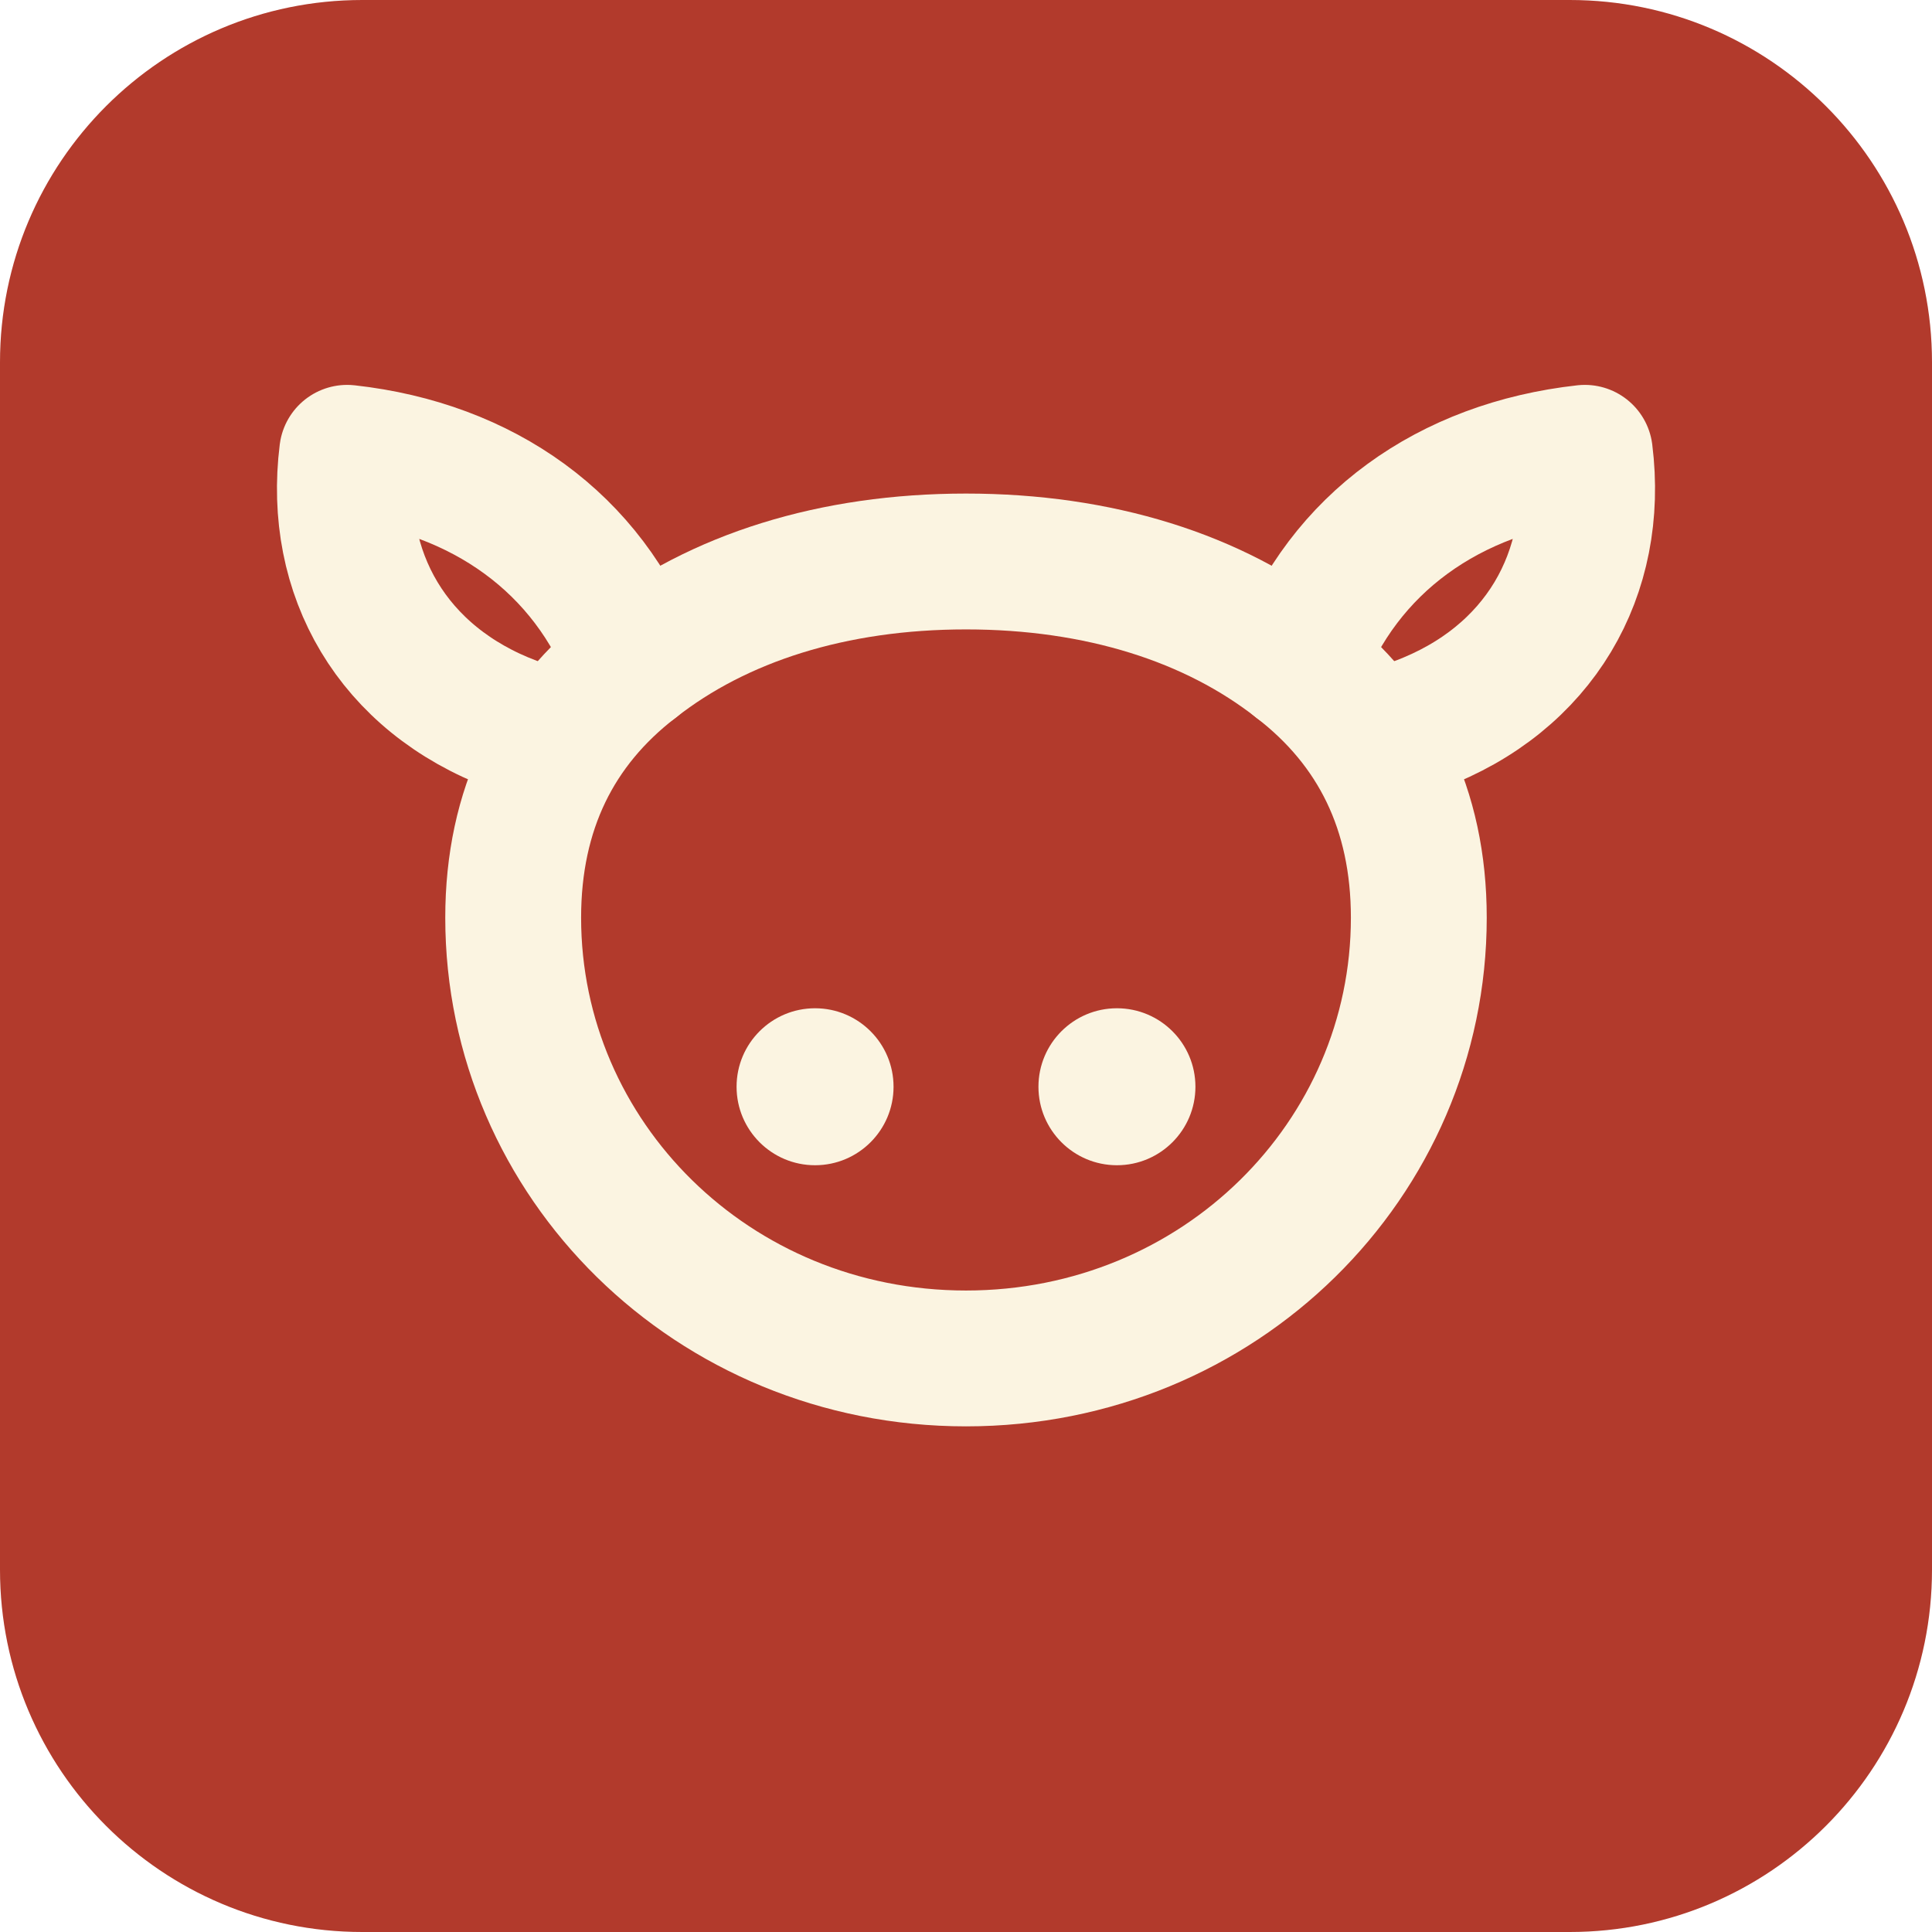
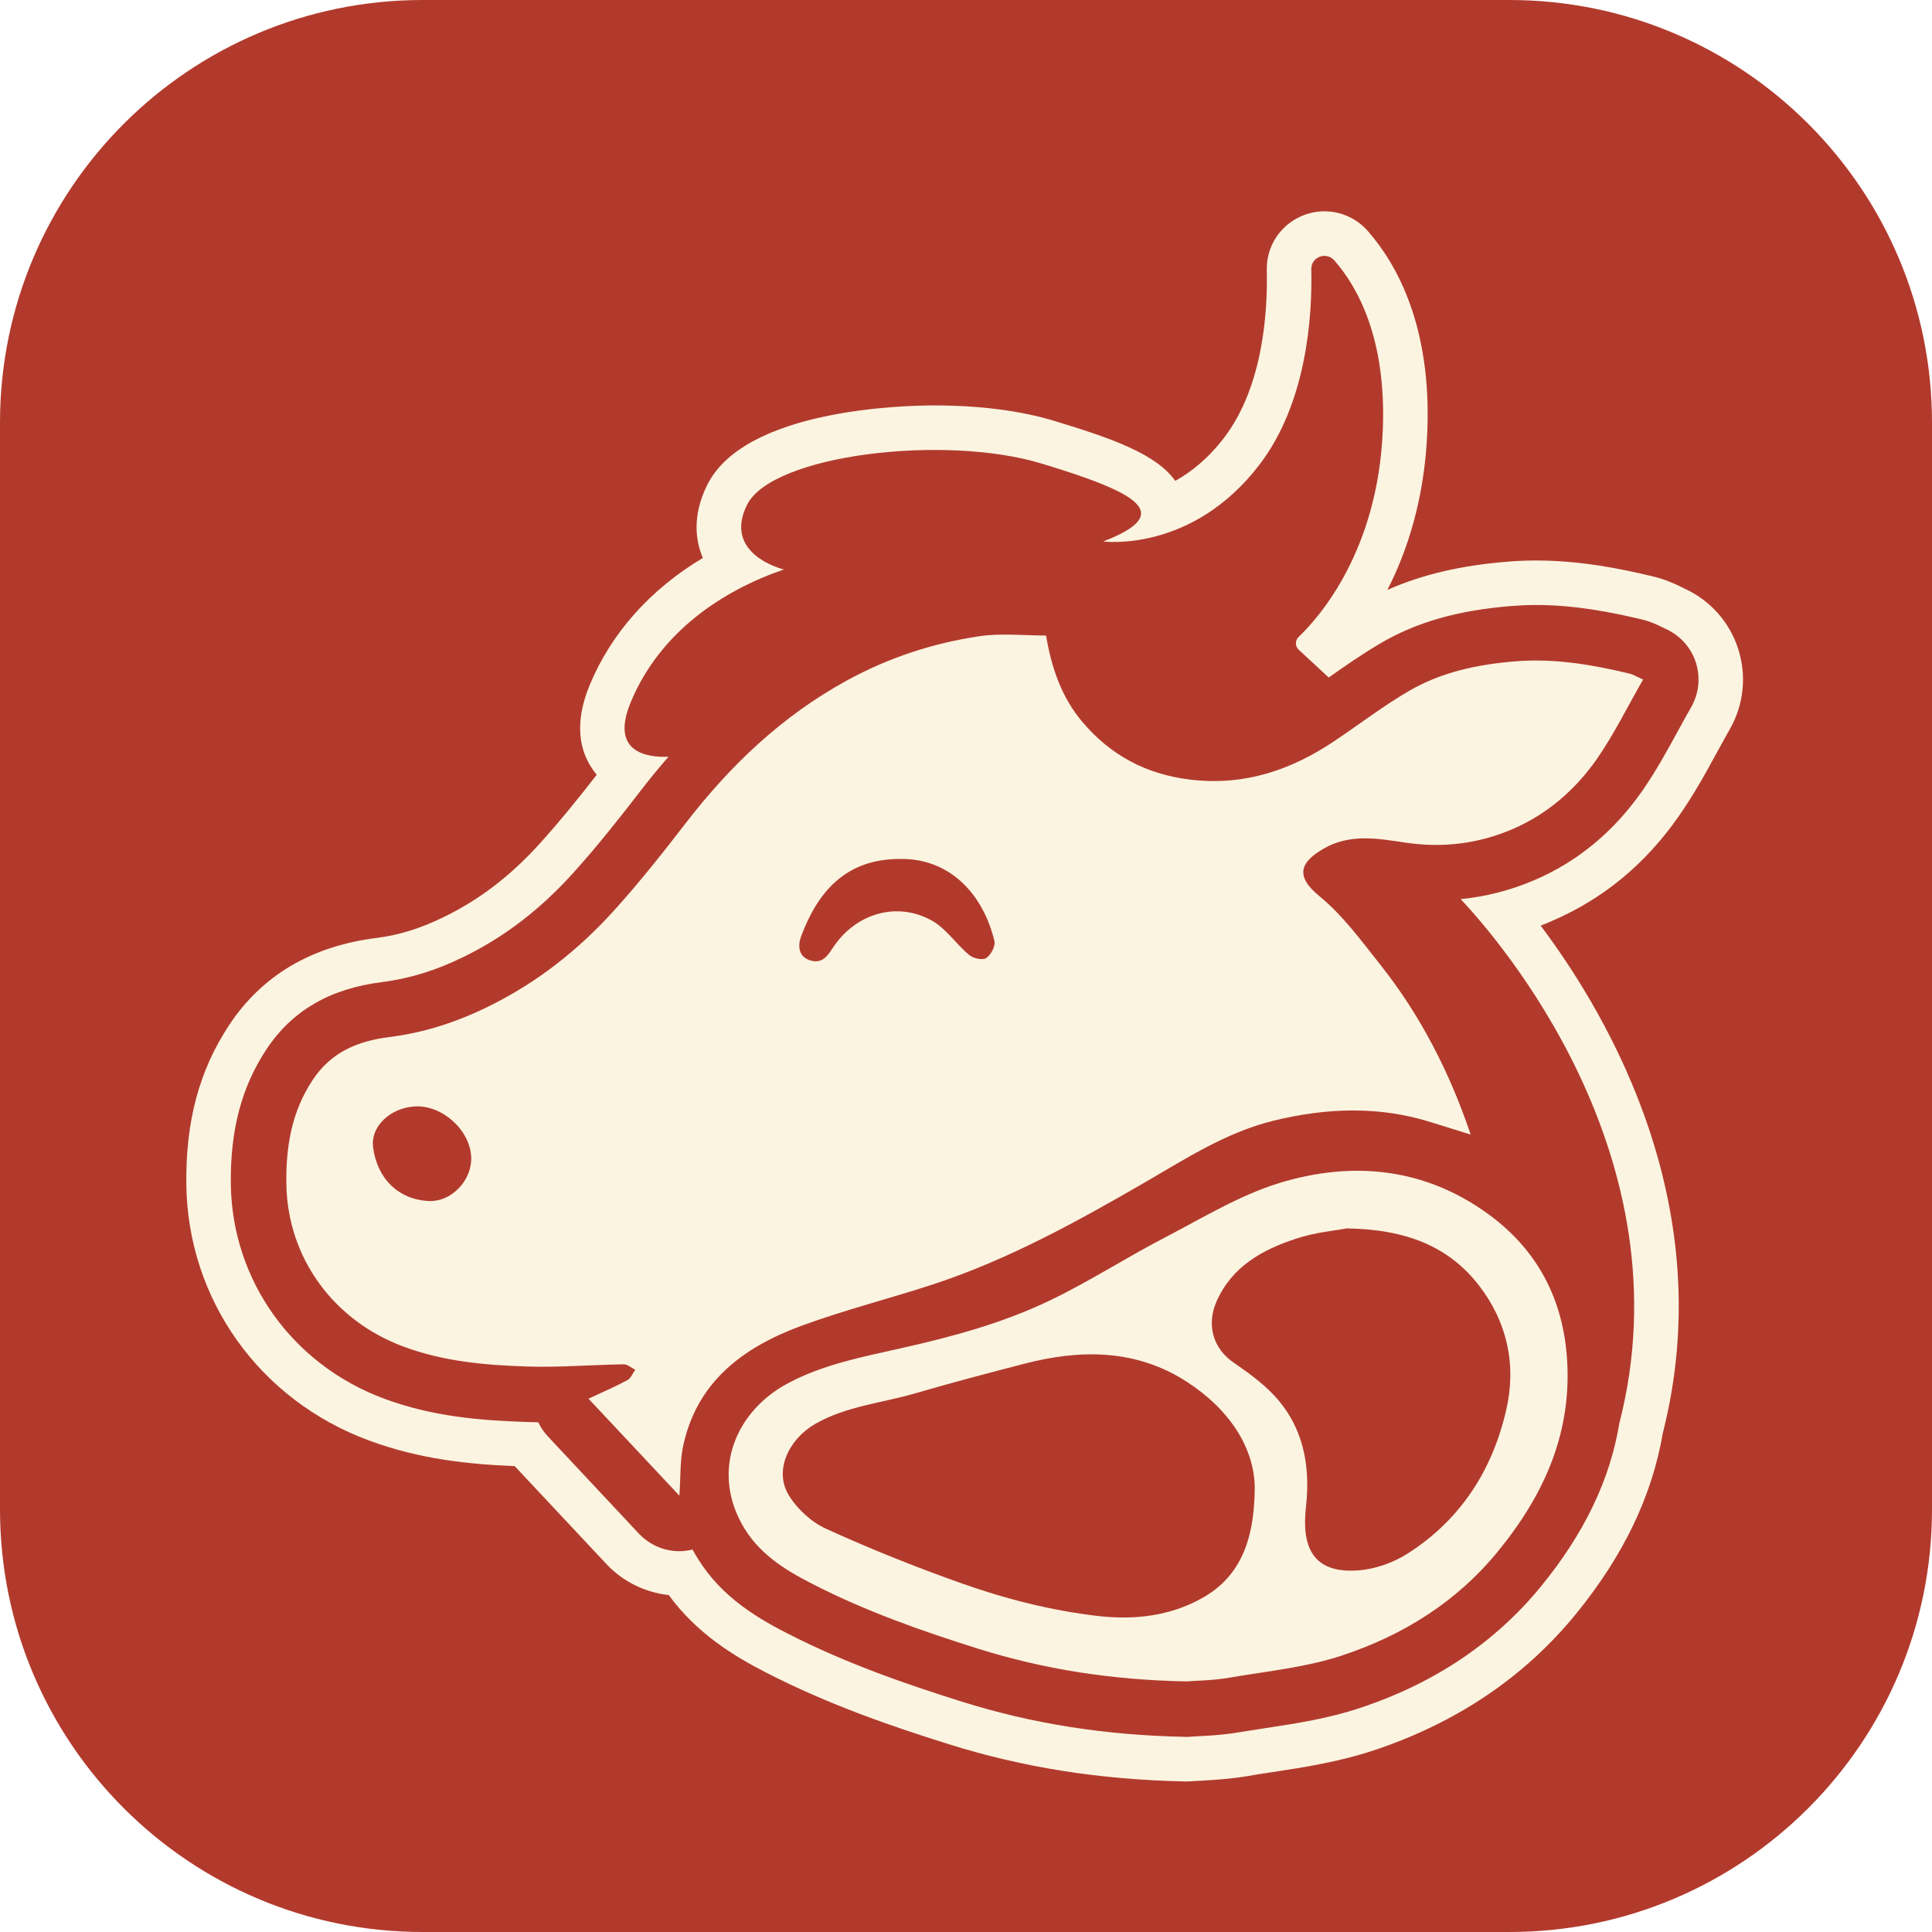
- <svg xmlns="http://www.w3.org/2000/svg" viewBox="0 0 64 64" role="img" aria-label="Beeftown">
-   <rect width="64" height="64" rx="12" fill="#B23A2C" />
-   <g fill="none" stroke="#FBF4E1" stroke-width="4.5" stroke-linecap="round" stroke-linejoin="round">
-     <path d="M17 24c-4-1.5-6-5-5.5-9 4.5.5 8 3 9.5 7" />
-     <path d="M47 24c4-1.5 6-5 5.5-9-4.5.5-8 3-9.5 7" />
-     <path d="M21 22c2.8-2.2 6.6-3.4 11-3.4S40.2 19.8 43 22c2.6 2 4 4.8 4 8.4 0 8-6.6 14.6-15 14.6S17 38.4 17 30.4c0-3.6 1.4-6.4 4-8.4z" />
+ <svg xmlns="http://www.w3.org/2000/svg" viewBox="0 0 64 64" width="64" height="64">
+   <rect width="64" height="64" rx="14" fill="#B23A2C" />
+   <g transform="translate(6.147 7) scale(0.42)">
+     <path d="M78.8 123.84C72.12 123.7 66.05 122.74 60.19 120.9C55.87 119.55 50.79 117.82 45.82 115.27C43.2 113.93 40.32 112.16 38.11 109.14C36.25 108.94 34.48 108.07 33.19 106.69C33.19 106.69 25.98 99 25.96 98.97C22.36 98.82 18.5 98.44 14.47 96.95C5.83 93.76 0.18 85.84 0.06 76.77C0 71.77 1.07 67.77 3.44 64.18C6.02 60.27 9.94 57.95 15.07 57.31C16.83 57.09 18.57 56.55 20.41 55.64C23.2 54.28 25.67 52.38 27.96 49.84C29.55 48.08 31.04 46.23 32.43 44.44C32.28 44.26 32.15 44.08 32.04 43.91C31.22 42.69 30.54 40.57 31.88 37.35C33.59 33.24 36.68 29.8 40.8 27.34C40.25 26.05 39.91 24.06 41.15 21.57C44.13 15.61 56.59 15.31 59.07 15.31C62.62 15.31 65.89 15.73 68.52 16.53C73.03 17.9 76.54 19.12 78.06 21.26C79.32 20.56 80.66 19.49 81.9 17.87C85.01 13.82 85.35 7.85 85.28 4.66C85.25 3.42 85.7 2.26 86.56 1.38C87.41 0.5 88.61 0 89.83 0C91.14 0 92.39 0.57 93.26 1.57C95.57 4.21 98.27 9.11 97.94 17.36C97.73 22.64 96.37 26.78 94.79 29.86C97.55 28.64 100.64 27.92 104.31 27.63C105.03 27.57 105.77 27.54 106.5 27.54C110.02 27.54 113.16 28.18 115.75 28.8C116.78 29.05 117.52 29.41 117.95 29.62C118.06 29.68 118.14 29.71 118.23 29.76C120.24 30.67 121.79 32.41 122.46 34.52C123.14 36.63 122.9 38.94 121.79 40.86C121.45 41.46 121.12 42.07 120.77 42.7C119.88 44.34 118.95 46.03 117.75 47.74C115.14 51.48 111.79 54.25 107.79 55.96C107.49 56.1 107.19 56.22 106.88 56.34C112.47 63.79 120.99 78.72 116.52 96.34C115.66 101.35 113.41 106.04 109.63 110.67C105.59 115.61 100.25 119.21 93.74 121.38C90.96 122.3 88.31 122.71 85.75 123.1C85.02 123.21 84.36 123.31 83.69 123.43C82.27 123.66 80.96 123.73 80.09 123.78C79.86 123.79 79.67 123.8 79.54 123.81C79.34 123.83 79.12 123.84 78.91 123.84C78.89 123.84 78.82 123.84 78.8 123.84" fill="#FBF4E1" />
+     <path d="M119.12 35.59C118.75 34.42 117.89 33.46 116.77 32.95C116.63 32.89 116.52 32.83 116.4 32.77C116.05 32.6 115.58 32.37 114.94 32.21C112.54 31.64 109.66 31.05 106.5 31.05C105.86 31.05 105.21 31.08 104.59 31.13C100.4 31.46 97.11 32.39 94.25 34.07C92.79 34.93 91.45 35.86 90.16 36.77L87.8 34.58C87.5 34.3 87.5 33.84 87.8 33.56C89.42 32.01 94.05 26.78 94.43 17.22C94.72 10 92.41 5.92 90.61 3.88C89.97 3.14 88.76 3.6 88.79 4.58C88.87 8.2 88.46 15.09 84.68 20.01C79.34 26.97 72.38 26.04 72.38 26.04C78.07 23.84 75.16 22.21 67.5 19.89C59.84 17.57 46.26 19.2 44.29 23.14C42.32 27.09 47.19 28.25 47.19 28.25C42.43 29.88 37.44 33.12 35.12 38.7C33.48 42.62 36.29 43.09 38.09 43.02C37.36 43.86 36.64 44.73 35.93 45.65C34.29 47.78 32.51 50.04 30.57 52.19C27.97 55.07 25.15 57.23 21.96 58.79C19.77 59.87 17.66 60.52 15.51 60.79C11.38 61.31 8.39 63.05 6.37 66.11C4.41 69.09 3.52 72.46 3.57 76.73C3.67 84.33 8.43 90.98 15.69 93.66C19.48 95.06 23.21 95.36 26.69 95.48C27.05 95.5 27.43 95.5 27.82 95.51C28.01 95.92 28.27 96.3 28.59 96.64L35.75 104.29C36.6 105.19 37.76 105.68 38.95 105.68C39.3 105.68 39.64 105.63 39.99 105.55C40 105.57 40.01 105.59 40.02 105.61C41.84 108.95 44.65 110.72 47.42 112.14C52.16 114.58 57.07 116.24 61.24 117.55C66.79 119.29 72.54 120.2 78.81 120.32C78.84 120.33 78.88 120.33 78.91 120.33C79.02 120.33 79.14 120.32 79.26 120.31C79.42 120.3 79.66 120.29 79.91 120.27C80.75 120.23 81.9 120.17 83.1 119.96C83.79 119.85 84.47 119.74 85.2 119.63C87.62 119.26 90.13 118.88 92.64 118.04C98.5 116.1 103.3 112.87 106.91 108.45C110.31 104.29 112.35 100.05 113.08 95.61C118.53 74.48 103.41 57.26 100.57 54.25C102.57 54.05 104.53 53.55 106.41 52.74C109.79 51.29 112.64 48.93 114.88 45.73C115.96 44.18 116.84 42.57 117.69 41.02C118.05 40.36 118.39 39.73 118.75 39.11C119.36 38.04 119.5 36.77 119.12 35.59" fill="#B23A2C" />
+     <path d="M22.53 74.62C22.46 72.48 20.24 70.47 18.08 70.6C16.17 70.71 14.58 72.16 14.79 73.82C15.12 76.35 16.84 77.94 19.15 78.06C20.99 78.16 22.59 76.41 22.53 74.62M56.36 51.08C51.93 51.07 49.81 53.85 48.56 57.15C48.29 57.87 48.28 58.84 49.37 59.11C50.32 59.34 50.71 58.59 51.14 57.96C52.93 55.35 56.16 54.41 58.89 55.96C60 56.59 60.78 57.8 61.79 58.64C62.11 58.92 62.84 59.09 63.14 58.9C63.51 58.67 63.89 57.96 63.8 57.57C62.95 54 60.41 51.03 56.36 51.08M38.95 101.3C36.46 98.65 34.18 96.21 31.78 93.65C32.98 93.09 33.95 92.68 34.86 92.18C35.13 92.03 35.27 91.64 35.47 91.37C35.16 91.22 34.86 90.93 34.55 90.94C31.98 90.98 29.41 91.2 26.84 91.11C23.58 91 20.33 90.71 17.21 89.55C11.75 87.54 8.02 82.6 7.95 76.67C7.91 73.75 8.37 71.02 10.02 68.52C11.47 66.32 13.56 65.45 16.05 65.13C18.8 64.79 21.36 63.96 23.88 62.72C27.74 60.83 30.99 58.25 33.82 55.12C35.78 52.95 37.61 50.64 39.4 48.32C42.93 43.73 47.02 39.82 52.15 37.01C55.46 35.2 58.96 34.05 62.64 33.51C64.35 33.26 66.11 33.46 67.87 33.46C68.3 36.02 69.1 38.34 70.73 40.27C72.95 42.89 75.74 44.4 79.22 44.82C83.51 45.34 87.23 44.07 90.7 41.72C92.62 40.43 94.46 39.02 96.46 37.85C99.05 36.33 101.93 35.73 104.93 35.49C108.02 35.25 110.97 35.76 113.92 36.47C114.17 36.53 114.4 36.68 114.96 36.93C113.73 39.07 112.66 41.26 111.29 43.23C109.61 45.62 107.41 47.54 104.68 48.72C101.96 49.89 99.14 50.23 96.19 49.79C94.06 49.47 91.88 49.07 89.81 50.24C87.95 51.3 87.45 52.39 89.41 54C91.25 55.5 92.71 57.5 94.2 59.38C97.36 63.36 99.67 67.82 101.36 72.82C100.22 72.46 99.23 72.16 98.25 71.85C94.12 70.55 89.98 70.71 85.83 71.72C82.12 72.63 78.95 74.68 75.7 76.57C70.34 79.67 64.92 82.67 59 84.62C55.52 85.76 51.94 86.66 48.5 87.93C43.92 89.63 40.24 92.38 39.21 97.56C39 98.66 39.05 99.82 38.95 101.3M91.59 80.22C90.77 80.38 89.12 80.52 87.59 81.03C84.93 81.9 82.54 83.22 81.32 85.97C80.49 87.86 81.06 89.71 82.67 90.81C83.76 91.56 84.86 92.35 85.77 93.3C88.14 95.78 88.74 98.86 88.37 102.16C88.02 105.21 88.8 107.48 92.52 107.19C93.86 107.09 95.3 106.57 96.43 105.84C100.56 103.19 103.07 99.3 104.16 94.55C104.99 90.98 104.23 87.59 102.02 84.73C99.65 81.66 96.29 80.29 91.59 80.22M84.33 100.69C84.3 97.49 82.3 94.47 78.99 92.33C74.99 89.73 70.59 89.74 66.13 90.9C63.24 91.65 60.35 92.41 57.48 93.25C54.87 94 52.12 94.24 49.68 95.63C47.57 96.84 46.42 99.29 47.54 101.2C48.2 102.32 49.35 103.38 50.52 103.91C53.96 105.48 57.48 106.89 61.05 108.16C64.58 109.42 68.19 110.35 71.96 110.79C74.88 111.12 77.62 110.79 80.12 109.41C83.11 107.77 84.3 104.94 84.33 100.69M78.91 115.95C72.96 115.83 67.7 114.99 62.54 113.38C58.05 111.97 53.62 110.41 49.42 108.25C47.21 107.12 45.12 105.82 43.86 103.51C41.48 99.15 43.46 94.59 47.52 92.43C50.32 90.94 53.37 90.36 56.39 89.68C60.47 88.77 64.5 87.68 68.26 85.86C71.33 84.38 74.21 82.51 77.24 80.94C80.2 79.4 83.12 77.61 86.27 76.64C92.06 74.87 97.77 75.44 102.8 79.13C106.5 81.84 108.56 85.58 108.94 90.24C109.42 96.21 107.2 101.18 103.52 105.68C100.26 109.68 96.04 112.3 91.26 113.89C88.41 114.84 85.34 115.14 82.36 115.65C81.05 115.88 79.7 115.89 78.91 115.95" fill="#FBF4E1" />
  </g>
-   <circle cx="27" cy="36" r="2.6" fill="#FBF4E1" />
-   <circle cx="37" cy="36" r="2.6" fill="#FBF4E1" />
</svg>
